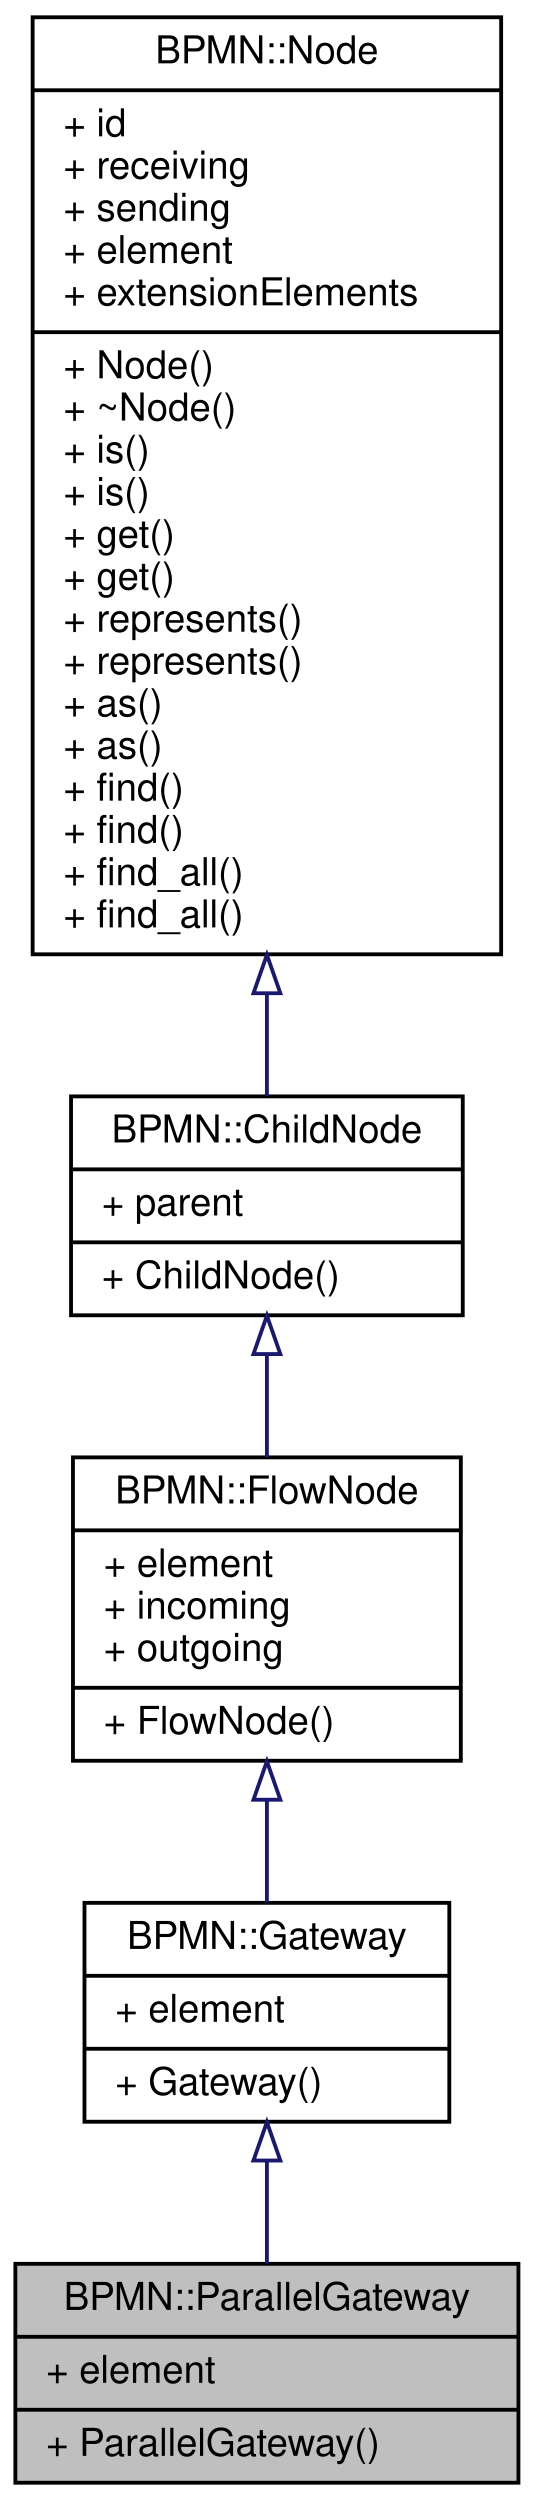
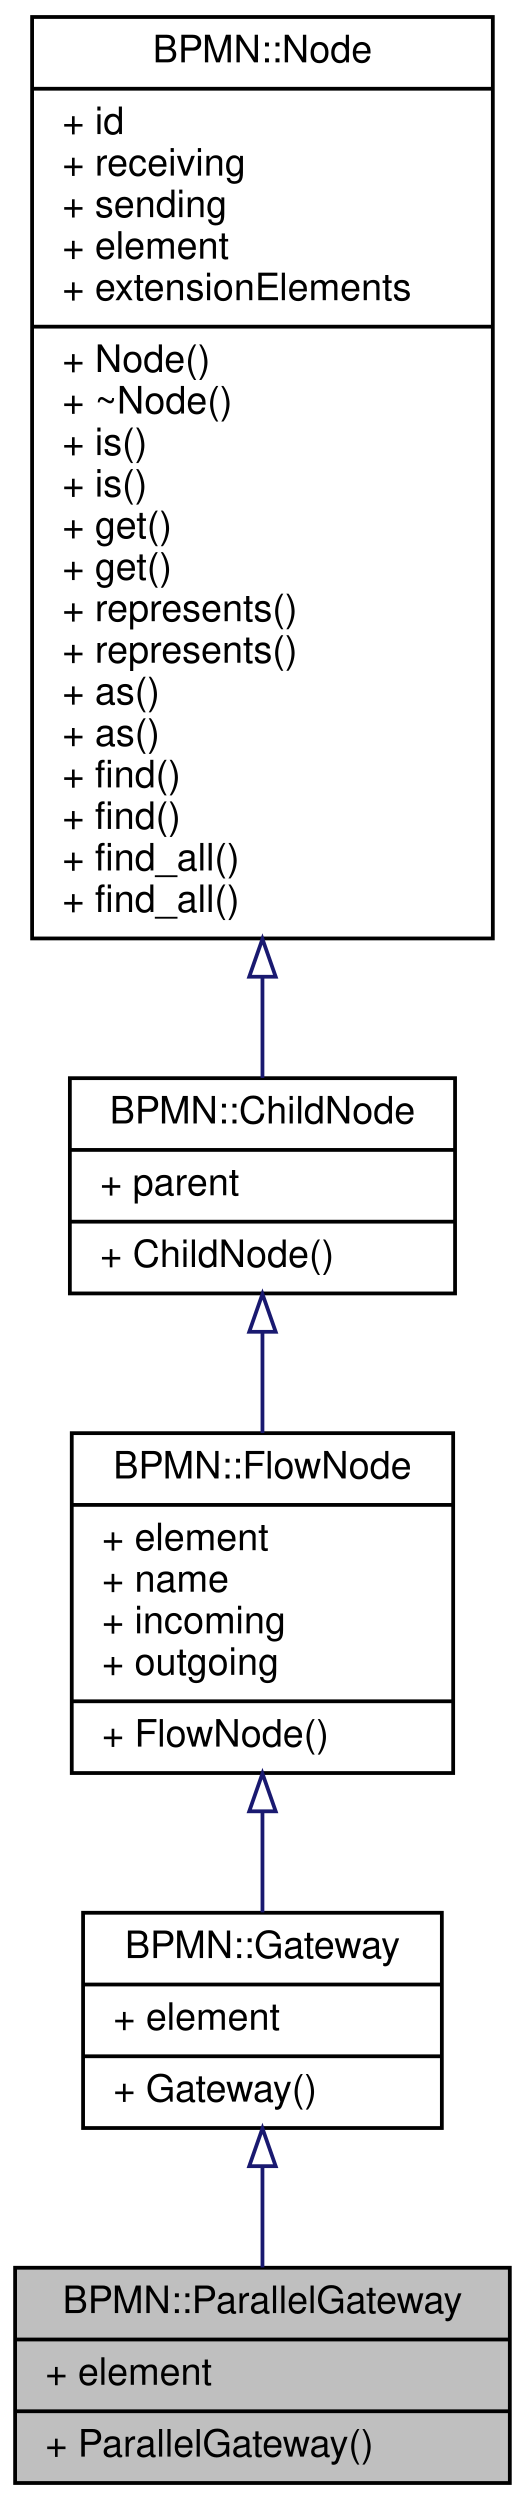
- <svg xmlns="http://www.w3.org/2000/svg" xmlns:xlink="http://www.w3.org/1999/xlink" width="139pt" height="651pt" viewBox="0.00 0.00 139.00 651.00">
-   <g id="graph0" class="graph" transform="scale(1 1) rotate(0) translate(4 647)">
+ <svg xmlns="http://www.w3.org/2000/svg" xmlns:xlink="http://www.w3.org/1999/xlink" width="139pt" height="662pt" viewBox="0.00 0.00 139.00 662.00">
+   <g id="graph0" class="graph" transform="scale(1 1) rotate(0) translate(4 658)">
    <g id="node1" class="node">
      <g id="a_node1">
        <a xlink:title=" ">
          <polygon fill="#bfbfbf" stroke="black" points="0,-0.5 0,-57.5 131,-57.5 131,-0.5 0,-0.5" />
          <text text-anchor="middle" x="65.5" y="-45.5" font-family="Helvetica,sans-Serif" font-size="10.00">BPMN::ParallelGateway</text>
          <polyline fill="none" stroke="black" points="0,-38.5 131,-38.5 " />
          <text text-anchor="start" x="8" y="-26.5" font-family="Helvetica,sans-Serif" font-size="10.00">+ element</text>
          <polyline fill="none" stroke="black" points="0,-19.5 131,-19.5 " />
          <text text-anchor="start" x="8" y="-7.5" font-family="Helvetica,sans-Serif" font-size="10.00">+ ParallelGateway()</text>
        </a>
      </g>
    </g>
    <g id="node2" class="node">
      <g id="a_node2">
        <a xlink:href="classBPMN_1_1Gateway.html" target="_top" xlink:title=" ">
          <polygon fill="none" stroke="black" points="18,-94.5 18,-151.5 113,-151.5 113,-94.5 18,-94.5" />
          <text text-anchor="middle" x="65.5" y="-139.5" font-family="Helvetica,sans-Serif" font-size="10.00">BPMN::Gateway</text>
          <polyline fill="none" stroke="black" points="18,-132.5 113,-132.5 " />
          <text text-anchor="start" x="26" y="-120.5" font-family="Helvetica,sans-Serif" font-size="10.00">+ element</text>
          <polyline fill="none" stroke="black" points="18,-113.5 113,-113.5 " />
          <text text-anchor="start" x="26" y="-101.5" font-family="Helvetica,sans-Serif" font-size="10.00">+ Gateway()</text>
        </a>
      </g>
    </g>
    <g id="edge1" class="edge">
      <path fill="none" stroke="midnightblue" d="M65.5,-84.21C65.5,-75.29 65.5,-65.95 65.5,-57.58" />
      <polygon fill="none" stroke="midnightblue" points="62,-84.4 65.5,-94.4 69,-84.4 62,-84.4" />
    </g>
    <g id="node3" class="node">
      <g id="a_node3">
        <a xlink:href="classBPMN_1_1FlowNode.html" target="_top" xlink:title="Represents a flow node in a BPMN process.">
-           <polygon fill="none" stroke="black" points="15,-188.5 15,-267.5 116,-267.5 116,-188.5 15,-188.5" />
-           <text text-anchor="middle" x="65.5" y="-255.5" font-family="Helvetica,sans-Serif" font-size="10.00">BPMN::FlowNode</text>
-           <polyline fill="none" stroke="black" points="15,-248.5 116,-248.5 " />
-           <text text-anchor="start" x="23" y="-236.5" font-family="Helvetica,sans-Serif" font-size="10.00">+ element</text>
+           <polygon fill="none" stroke="black" points="15,-188.5 15,-278.5 116,-278.5 116,-188.5 15,-188.5" />
+           <text text-anchor="middle" x="65.5" y="-266.5" font-family="Helvetica,sans-Serif" font-size="10.00">BPMN::FlowNode</text>
+           <polyline fill="none" stroke="black" points="15,-259.5 116,-259.5 " />
+           <text text-anchor="start" x="23" y="-247.5" font-family="Helvetica,sans-Serif" font-size="10.00">+ element</text>
+           <text text-anchor="start" x="23" y="-236.5" font-family="Helvetica,sans-Serif" font-size="10.00">+ name</text>
          <text text-anchor="start" x="23" y="-225.5" font-family="Helvetica,sans-Serif" font-size="10.00">+ incoming</text>
          <text text-anchor="start" x="23" y="-214.5" font-family="Helvetica,sans-Serif" font-size="10.00">+ outgoing</text>
          <polyline fill="none" stroke="black" points="15,-207.5 116,-207.5 " />
          <text text-anchor="start" x="23" y="-195.5" font-family="Helvetica,sans-Serif" font-size="10.00">+ FlowNode()</text>
        </a>
      </g>
    </g>
    <g id="edge2" class="edge">
-       <path fill="none" stroke="midnightblue" d="M65.5,-178.16C65.5,-169.04 65.5,-159.81 65.5,-151.61" />
-       <polygon fill="none" stroke="midnightblue" points="62,-178.35 65.5,-188.35 69,-178.35 62,-178.35" />
+       <path fill="none" stroke="midnightblue" d="M65.5,-178.35C65.5,-169.07 65.5,-159.79 65.5,-151.59" />
+       <polygon fill="none" stroke="midnightblue" points="62,-178.37 65.5,-188.37 69,-178.37 62,-178.37" />
    </g>
    <g id="node4" class="node">
      <g id="a_node4">
        <a xlink:href="classBPMN_1_1ChildNode.html" target="_top" xlink:title="Represents a node in a BPMN process that has a parent.">
-           <polygon fill="none" stroke="black" points="14.5,-304.5 14.5,-361.5 116.5,-361.5 116.5,-304.5 14.5,-304.5" />
-           <text text-anchor="middle" x="65.5" y="-349.5" font-family="Helvetica,sans-Serif" font-size="10.00">BPMN::ChildNode</text>
-           <polyline fill="none" stroke="black" points="14.5,-342.5 116.5,-342.5 " />
-           <text text-anchor="start" x="22.5" y="-330.5" font-family="Helvetica,sans-Serif" font-size="10.00">+ parent</text>
-           <polyline fill="none" stroke="black" points="14.5,-323.5 116.5,-323.5 " />
-           <text text-anchor="start" x="22.5" y="-311.5" font-family="Helvetica,sans-Serif" font-size="10.00">+ ChildNode()</text>
+           <polygon fill="none" stroke="black" points="14.5,-315.5 14.5,-372.5 116.5,-372.5 116.5,-315.5 14.5,-315.5" />
+           <text text-anchor="middle" x="65.5" y="-360.5" font-family="Helvetica,sans-Serif" font-size="10.00">BPMN::ChildNode</text>
+           <polyline fill="none" stroke="black" points="14.5,-353.5 116.5,-353.5 " />
+           <text text-anchor="start" x="22.5" y="-341.5" font-family="Helvetica,sans-Serif" font-size="10.00">+ parent</text>
+           <polyline fill="none" stroke="black" points="14.5,-334.5 116.5,-334.5 " />
+           <text text-anchor="start" x="22.5" y="-322.5" font-family="Helvetica,sans-Serif" font-size="10.00">+ ChildNode()</text>
        </a>
      </g>
    </g>
    <g id="edge3" class="edge">
-       <path fill="none" stroke="midnightblue" d="M65.5,-294.16C65.5,-285.47 65.5,-276.23 65.5,-267.52" />
-       <polygon fill="none" stroke="midnightblue" points="62,-294.4 65.5,-304.4 69,-294.4 62,-294.4" />
+       <path fill="none" stroke="midnightblue" d="M65.5,-305.21C65.5,-296.61 65.5,-287.39 65.5,-278.55" />
+       <polygon fill="none" stroke="midnightblue" points="62,-305.34 65.5,-315.34 69,-305.34 62,-305.34" />
    </g>
    <g id="node5" class="node">
      <g id="a_node5">
        <a xlink:href="classBPMN_1_1Node.html" target="_top" xlink:title="Represents a node in a BPMN process.">
-           <polygon fill="none" stroke="black" points="4.5,-398.5 4.5,-642.5 126.5,-642.5 126.5,-398.5 4.5,-398.5" />
-           <text text-anchor="middle" x="65.5" y="-630.5" font-family="Helvetica,sans-Serif" font-size="10.00">BPMN::Node</text>
-           <polyline fill="none" stroke="black" points="4.5,-623.5 126.5,-623.5 " />
-           <text text-anchor="start" x="12.5" y="-611.5" font-family="Helvetica,sans-Serif" font-size="10.00">+ id</text>
-           <text text-anchor="start" x="12.5" y="-600.5" font-family="Helvetica,sans-Serif" font-size="10.00">+ receiving</text>
-           <text text-anchor="start" x="12.5" y="-589.5" font-family="Helvetica,sans-Serif" font-size="10.00">+ sending</text>
-           <text text-anchor="start" x="12.5" y="-578.5" font-family="Helvetica,sans-Serif" font-size="10.00">+ element</text>
-           <text text-anchor="start" x="12.5" y="-567.5" font-family="Helvetica,sans-Serif" font-size="10.00">+ extensionElements</text>
-           <polyline fill="none" stroke="black" points="4.5,-560.5 126.5,-560.5 " />
-           <text text-anchor="start" x="12.5" y="-548.5" font-family="Helvetica,sans-Serif" font-size="10.00">+ Node()</text>
-           <text text-anchor="start" x="12.5" y="-537.5" font-family="Helvetica,sans-Serif" font-size="10.00">+ ~Node()</text>
+           <polygon fill="none" stroke="black" points="4.5,-409.5 4.5,-653.5 126.5,-653.5 126.5,-409.5 4.5,-409.5" />
+           <text text-anchor="middle" x="65.5" y="-641.5" font-family="Helvetica,sans-Serif" font-size="10.00">BPMN::Node</text>
+           <polyline fill="none" stroke="black" points="4.5,-634.5 126.5,-634.5 " />
+           <text text-anchor="start" x="12.5" y="-622.5" font-family="Helvetica,sans-Serif" font-size="10.00">+ id</text>
+           <text text-anchor="start" x="12.5" y="-611.5" font-family="Helvetica,sans-Serif" font-size="10.00">+ receiving</text>
+           <text text-anchor="start" x="12.5" y="-600.5" font-family="Helvetica,sans-Serif" font-size="10.00">+ sending</text>
+           <text text-anchor="start" x="12.5" y="-589.5" font-family="Helvetica,sans-Serif" font-size="10.00">+ element</text>
+           <text text-anchor="start" x="12.5" y="-578.5" font-family="Helvetica,sans-Serif" font-size="10.00">+ extensionElements</text>
+           <polyline fill="none" stroke="black" points="4.5,-571.5 126.5,-571.5 " />
+           <text text-anchor="start" x="12.5" y="-559.5" font-family="Helvetica,sans-Serif" font-size="10.00">+ Node()</text>
+           <text text-anchor="start" x="12.5" y="-548.5" font-family="Helvetica,sans-Serif" font-size="10.00">+ ~Node()</text>
+           <text text-anchor="start" x="12.5" y="-537.5" font-family="Helvetica,sans-Serif" font-size="10.00">+ is()</text>
          <text text-anchor="start" x="12.5" y="-526.5" font-family="Helvetica,sans-Serif" font-size="10.00">+ is()</text>
-           <text text-anchor="start" x="12.5" y="-515.5" font-family="Helvetica,sans-Serif" font-size="10.00">+ is()</text>
+           <text text-anchor="start" x="12.5" y="-515.5" font-family="Helvetica,sans-Serif" font-size="10.00">+ get()</text>
          <text text-anchor="start" x="12.5" y="-504.5" font-family="Helvetica,sans-Serif" font-size="10.00">+ get()</text>
-           <text text-anchor="start" x="12.5" y="-493.5" font-family="Helvetica,sans-Serif" font-size="10.00">+ get()</text>
+           <text text-anchor="start" x="12.5" y="-493.5" font-family="Helvetica,sans-Serif" font-size="10.00">+ represents()</text>
          <text text-anchor="start" x="12.5" y="-482.5" font-family="Helvetica,sans-Serif" font-size="10.00">+ represents()</text>
-           <text text-anchor="start" x="12.5" y="-471.5" font-family="Helvetica,sans-Serif" font-size="10.00">+ represents()</text>
+           <text text-anchor="start" x="12.5" y="-471.5" font-family="Helvetica,sans-Serif" font-size="10.00">+ as()</text>
          <text text-anchor="start" x="12.5" y="-460.5" font-family="Helvetica,sans-Serif" font-size="10.00">+ as()</text>
-           <text text-anchor="start" x="12.5" y="-449.5" font-family="Helvetica,sans-Serif" font-size="10.00">+ as()</text>
+           <text text-anchor="start" x="12.5" y="-449.5" font-family="Helvetica,sans-Serif" font-size="10.00">+ find()</text>
          <text text-anchor="start" x="12.5" y="-438.5" font-family="Helvetica,sans-Serif" font-size="10.00">+ find()</text>
-           <text text-anchor="start" x="12.5" y="-427.5" font-family="Helvetica,sans-Serif" font-size="10.00">+ find()</text>
+           <text text-anchor="start" x="12.5" y="-427.5" font-family="Helvetica,sans-Serif" font-size="10.00">+ find_all()</text>
          <text text-anchor="start" x="12.5" y="-416.5" font-family="Helvetica,sans-Serif" font-size="10.00">+ find_all()</text>
-           <text text-anchor="start" x="12.5" y="-405.5" font-family="Helvetica,sans-Serif" font-size="10.00">+ find_all()</text>
        </a>
      </g>
    </g>
    <g id="edge4" class="edge">
-       <path fill="none" stroke="midnightblue" d="M65.5,-388.34C65.5,-378.53 65.5,-369.42 65.5,-361.57" />
-       <polygon fill="none" stroke="midnightblue" points="62,-388.36 65.5,-398.36 69,-388.36 62,-388.36" />
+       <path fill="none" stroke="midnightblue" d="M65.5,-399.34C65.5,-389.53 65.5,-380.42 65.5,-372.57" />
+       <polygon fill="none" stroke="midnightblue" points="62,-399.36 65.5,-409.36 69,-399.36 62,-399.36" />
    </g>
  </g>
</svg>
